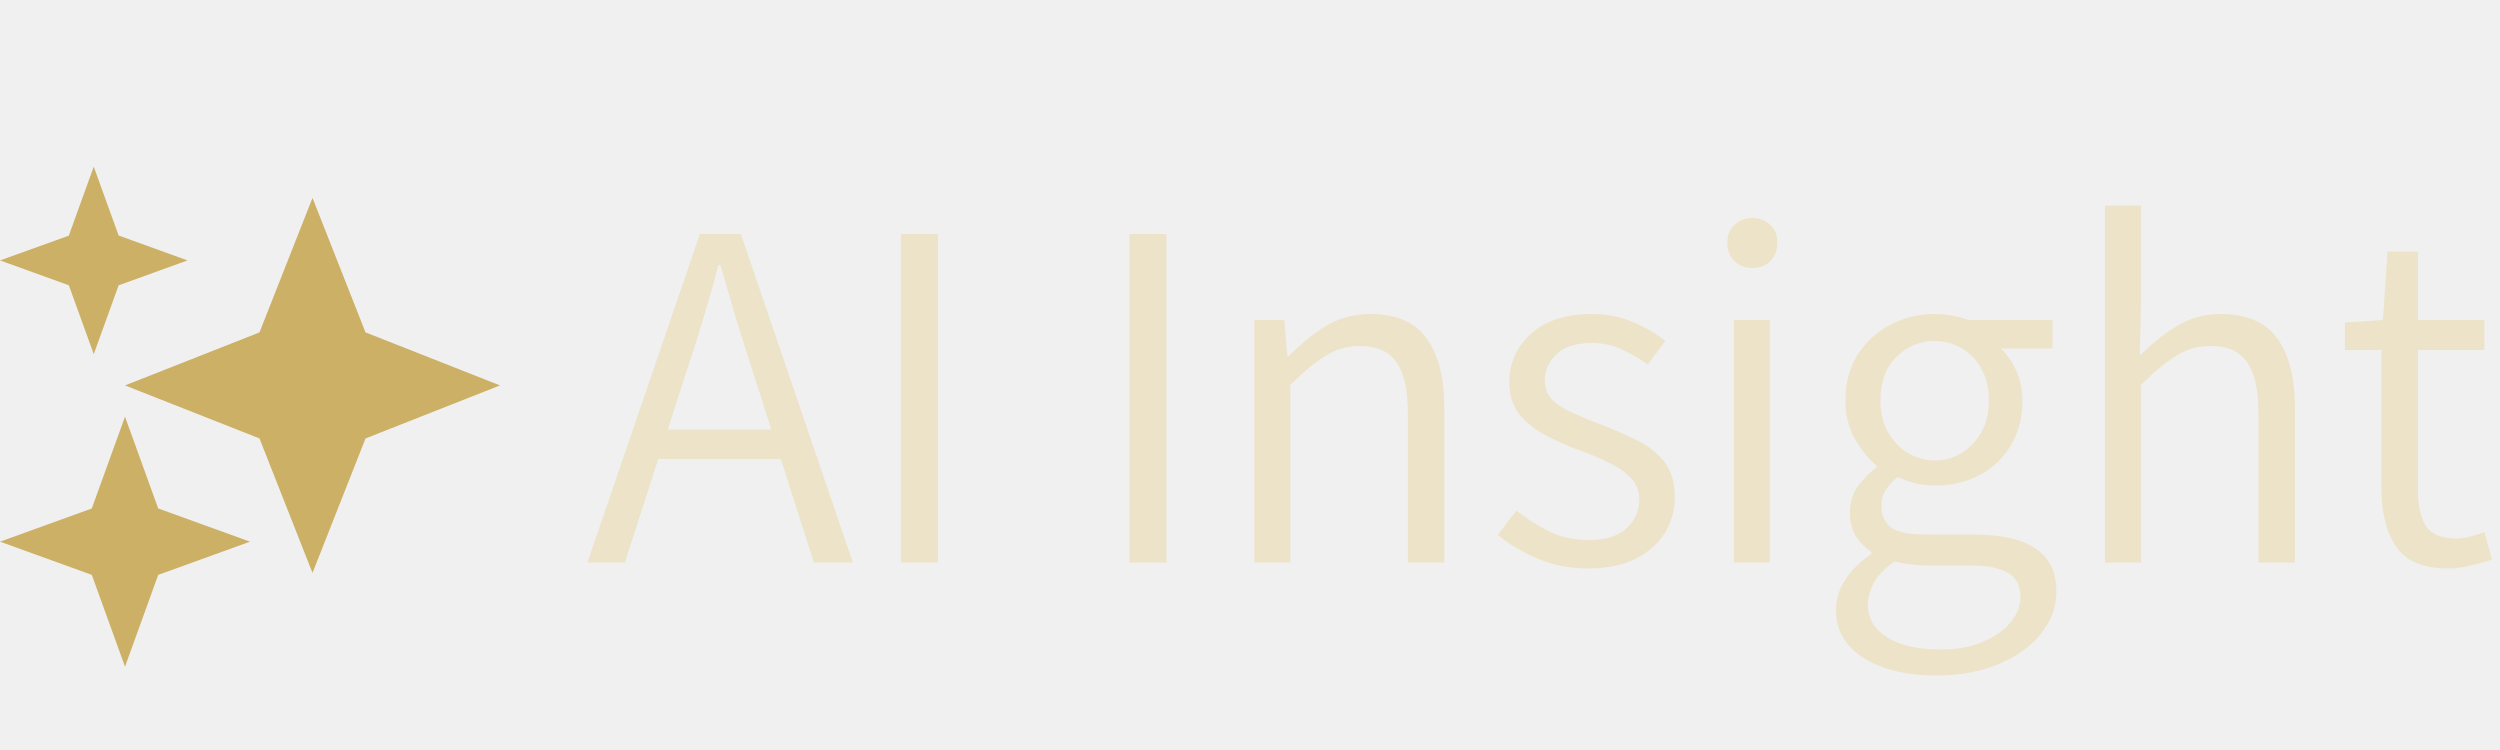
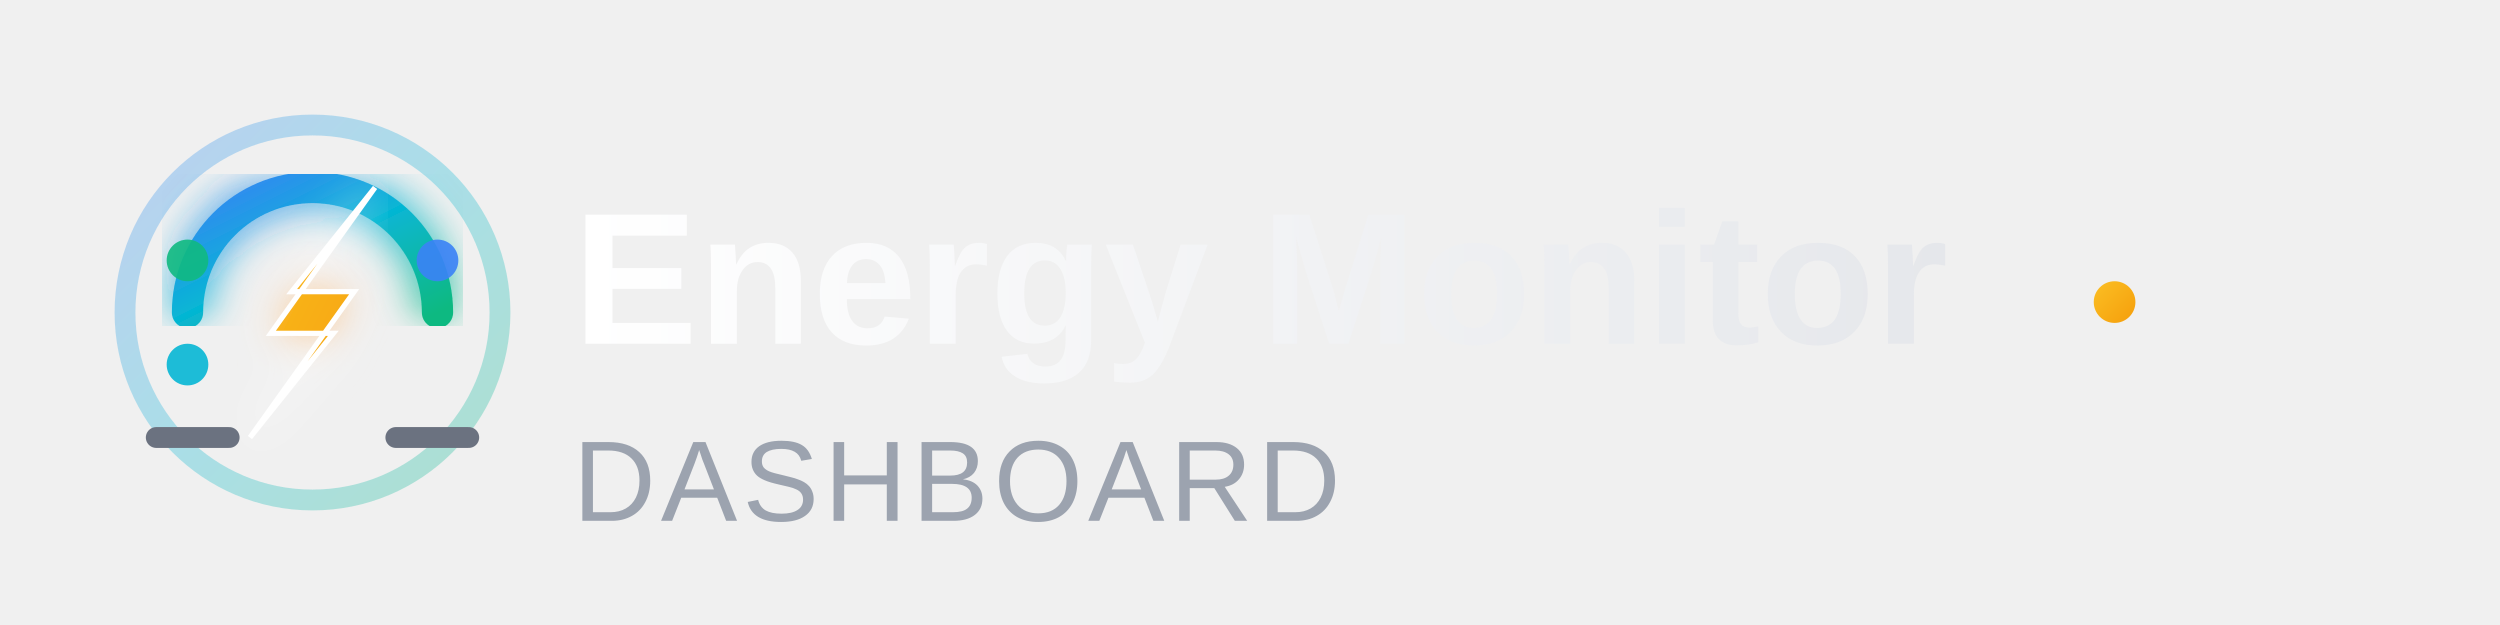
- <svg xmlns="http://www.w3.org/2000/svg" width="120" height="36" viewBox="0 0 120 36" fill="none">
-   <g clip-path="url(#clip0_4314_913)">
-     <path d="M15 9.5L17.545 15.955L24 18.5L17.545 21.045L15 27.5L12.455 21.045L6 18.5L12.455 15.955L15 9.5ZM4.406 24.406L0 26L4.406 27.594L6 32L7.594 27.594L12 26L7.594 24.406L6 20L4.406 24.406ZM3.309 11.309L0 12.5L3.305 13.695L4.5 17L5.695 13.695L9 12.5L5.695 11.305L4.5 8L3.305 11.305L3.309 11.309Z" fill="#CCB066" />
+ <svg xmlns="http://www.w3.org/2000/svg" width="240" height="60" viewBox="0 0 240 60">
+   <defs>
+     <linearGradient id="primaryGradient" x1="0%" y1="0%" x2="100%" y2="100%">
+       <stop offset="0%" style="stop-color:#3b82f6" />
+       <stop offset="50%" style="stop-color:#06b6d4" />
+       <stop offset="100%" style="stop-color:#10b981" />
+     </linearGradient>
+     <linearGradient id="lightningGradient" x1="0%" y1="0%" x2="100%" y2="100%">
+       <stop offset="0%" style="stop-color:#fbbf24" />
+       <stop offset="100%" style="stop-color:#f59e0b" />
+     </linearGradient>
+     <linearGradient id="textGradient" x1="0%" y1="0%" x2="100%" y2="0%">
+       <stop offset="0%" style="stop-color:#ffffff" />
+       <stop offset="100%" style="stop-color:#e5e7eb" />
+     </linearGradient>
+     <filter id="glow">
+       <feGaussianBlur stdDeviation="2" result="coloredBlur" />
+       <feMerge>
+         <feMergeNode in="coloredBlur" />
+         <feMergeNode in="SourceGraphic" />
+       </feMerge>
+     </filter>
+   </defs>
+   <rect x="0" y="0" width="240" height="60" rx="8" fill="#1f2937" opacity="0" />
+   <g transform="translate(10, 10)">
+     <circle cx="20" cy="20" r="18" fill="none" stroke="url(#primaryGradient)" stroke-width="2" opacity="0.3" />
+     <path d="M 8 20 A 12 12 0 1 1 32 20" fill="none" stroke="url(#primaryGradient)" stroke-width="3" stroke-linecap="round" filter="url(#glow)" />
+     <path d="M 26 8 L 16 22 L 22 22 L 14 32 L 24 18 L 18 18 Z" fill="url(#lightningGradient)" stroke="#ffffff" stroke-width="0.5" filter="url(#glow)" />
+     <circle cx="8" cy="15" r="2" fill="#10b981" opacity="0.9">
+       <animate attributeName="opacity" values="0.5;1;0.5" dur="2s" repeatCount="indefinite" />
+     </circle>
+     <circle cx="32" cy="15" r="2" fill="#3b82f6" opacity="0.9">
+       <animate attributeName="opacity" values="0.5;1;0.5" dur="2.5s" repeatCount="indefinite" />
+     </circle>
+     <circle cx="8" cy="25" r="2" fill="#06b6d4" opacity="0.9">
+       <animate attributeName="opacity" values="0.5;1;0.5" dur="3s" repeatCount="indefinite" />
+     </circle>
+     <line x1="5" y1="32" x2="12" y2="32" stroke="#6b7280" stroke-width="2" stroke-linecap="round" />
+     <line x1="28" y1="32" x2="35" y2="32" stroke="#6b7280" stroke-width="2" stroke-linecap="round" />
  </g>
-   <path d="M28.194 27L33.594 11.232H35.562L40.938 27H39.066L36.21 18.072C35.922 17.176 35.642 16.296 35.37 15.432C35.114 14.552 34.85 13.648 34.578 12.72H34.482C34.242 13.648 33.986 14.552 33.714 15.432C33.458 16.296 33.178 17.176 32.874 18.072L29.994 27H28.194ZM30.93 22.032V20.616H38.154V22.032H30.93ZM43.243 27V11.232H45.019V27H43.243ZM54.212 27V11.232H55.988V27H54.212ZM60.208 27V15.36H61.648L61.792 17.088H61.864C62.424 16.512 63.016 16.032 63.64 15.648C64.28 15.264 64.992 15.072 65.776 15.072C67.008 15.072 67.904 15.456 68.464 16.224C69.04 16.992 69.328 18.12 69.328 19.608V27H67.576V19.824C67.576 18.704 67.392 17.888 67.024 17.376C66.672 16.864 66.088 16.608 65.272 16.608C64.664 16.608 64.112 16.768 63.616 17.088C63.12 17.392 62.56 17.856 61.936 18.48V27H60.208ZM76.215 27.288C75.383 27.288 74.591 27.136 73.839 26.832C73.087 26.512 72.439 26.128 71.895 25.68L72.783 24.504C73.295 24.904 73.823 25.24 74.367 25.512C74.911 25.784 75.551 25.92 76.287 25.92C77.087 25.92 77.687 25.728 78.087 25.344C78.487 24.96 78.687 24.504 78.687 23.976C78.687 23.56 78.551 23.216 78.279 22.944C78.007 22.656 77.663 22.416 77.247 22.224C76.831 22.016 76.407 21.832 75.975 21.672C75.431 21.48 74.887 21.248 74.343 20.976C73.799 20.704 73.343 20.36 72.975 19.944C72.623 19.528 72.447 18.992 72.447 18.336C72.447 17.424 72.791 16.656 73.479 16.032C74.183 15.392 75.159 15.072 76.407 15.072C77.111 15.072 77.767 15.2 78.375 15.456C78.983 15.712 79.503 16.016 79.935 16.368L79.095 17.496C78.695 17.208 78.279 16.968 77.847 16.776C77.431 16.568 76.951 16.464 76.407 16.464C75.639 16.464 75.071 16.648 74.703 17.016C74.335 17.368 74.151 17.776 74.151 18.24C74.151 18.624 74.271 18.944 74.511 19.2C74.767 19.44 75.095 19.648 75.495 19.824C75.895 20 76.319 20.176 76.767 20.352C77.343 20.56 77.903 20.8 78.447 21.072C79.007 21.328 79.471 21.672 79.839 22.104C80.207 22.536 80.391 23.128 80.391 23.88C80.391 24.488 80.231 25.056 79.911 25.584C79.591 26.096 79.119 26.512 78.495 26.832C77.871 27.136 77.111 27.288 76.215 27.288ZM83.224 27V15.36H84.952V27H83.224ZM84.112 12.864C83.776 12.864 83.488 12.752 83.248 12.528C83.024 12.304 82.912 12.008 82.912 11.64C82.912 11.288 83.024 11.008 83.248 10.8C83.488 10.576 83.776 10.464 84.112 10.464C84.464 10.464 84.752 10.576 84.976 10.8C85.2 11.008 85.312 11.288 85.312 11.64C85.312 12.008 85.2 12.304 84.976 12.528C84.752 12.752 84.464 12.864 84.112 12.864ZM92.924 32.424C91.964 32.424 91.124 32.296 90.404 32.04C89.684 31.784 89.124 31.424 88.724 30.96C88.324 30.496 88.124 29.936 88.124 29.28C88.124 28.768 88.276 28.28 88.58 27.816C88.884 27.352 89.3 26.944 89.828 26.592V26.496C89.54 26.304 89.292 26.056 89.084 25.752C88.892 25.432 88.796 25.048 88.796 24.6C88.796 24.104 88.932 23.672 89.204 23.304C89.492 22.936 89.78 22.648 90.068 22.44V22.344C89.7 22.04 89.356 21.616 89.036 21.072C88.732 20.528 88.58 19.912 88.58 19.224C88.58 18.376 88.772 17.648 89.156 17.04C89.556 16.416 90.076 15.936 90.716 15.6C91.372 15.248 92.092 15.072 92.876 15.072C93.196 15.072 93.492 15.104 93.764 15.168C94.052 15.216 94.292 15.28 94.484 15.36H98.516V16.728H96.044C96.348 17.016 96.596 17.376 96.788 17.808C96.98 18.24 97.076 18.72 97.076 19.248C97.076 20.08 96.884 20.8 96.5 21.408C96.132 22.016 95.628 22.488 94.988 22.824C94.364 23.144 93.66 23.304 92.876 23.304C92.588 23.304 92.284 23.272 91.964 23.208C91.66 23.128 91.372 23.024 91.1 22.896C90.876 23.072 90.684 23.272 90.524 23.496C90.38 23.72 90.308 24 90.308 24.336C90.308 24.72 90.452 25.04 90.74 25.296C91.044 25.536 91.588 25.656 92.372 25.656H94.7C96.044 25.656 97.044 25.88 97.7 26.328C98.372 26.76 98.708 27.456 98.708 28.416C98.708 29.12 98.468 29.776 97.988 30.384C97.524 30.992 96.86 31.48 95.996 31.848C95.132 32.232 94.108 32.424 92.924 32.424ZM93.164 31.176C93.932 31.176 94.596 31.056 95.156 30.816C95.732 30.576 96.18 30.264 96.5 29.88C96.82 29.496 96.98 29.088 96.98 28.656C96.98 28.096 96.772 27.704 96.356 27.48C95.956 27.256 95.356 27.144 94.556 27.144H92.42C92.244 27.144 92.02 27.128 91.748 27.096C91.492 27.064 91.22 27.016 90.932 26.952C90.484 27.272 90.156 27.608 89.948 27.96C89.756 28.328 89.66 28.688 89.66 29.04C89.66 29.696 89.972 30.216 90.596 30.6C91.22 30.984 92.076 31.176 93.164 31.176ZM92.876 22.104C93.34 22.104 93.764 21.984 94.148 21.744C94.548 21.504 94.868 21.168 95.108 20.736C95.348 20.304 95.468 19.8 95.468 19.224C95.468 18.632 95.348 18.128 95.108 17.712C94.884 17.28 94.572 16.952 94.172 16.728C93.788 16.488 93.356 16.368 92.876 16.368C92.156 16.368 91.54 16.624 91.028 17.136C90.516 17.632 90.26 18.328 90.26 19.224C90.26 19.8 90.38 20.304 90.62 20.736C90.86 21.168 91.18 21.504 91.58 21.744C91.98 21.984 92.412 22.104 92.876 22.104ZM101.036 27V9.864H102.764V14.616L102.716 17.064C103.276 16.504 103.868 16.032 104.492 15.648C105.116 15.264 105.82 15.072 106.604 15.072C107.836 15.072 108.732 15.456 109.292 16.224C109.868 16.992 110.156 18.12 110.156 19.608V27H108.404V19.824C108.404 18.704 108.22 17.888 107.852 17.376C107.5 16.864 106.916 16.608 106.1 16.608C105.492 16.608 104.94 16.768 104.444 17.088C103.948 17.392 103.388 17.856 102.764 18.48V27H101.036ZM117.525 27.288C116.325 27.288 115.485 26.936 115.005 26.232C114.541 25.528 114.309 24.616 114.309 23.496V16.8H112.557V15.48L114.381 15.36L114.597 12.072H116.061V15.36H119.253V16.8H116.061V23.544C116.061 24.264 116.189 24.832 116.445 25.248C116.717 25.648 117.205 25.848 117.909 25.848C118.117 25.848 118.341 25.816 118.581 25.752C118.837 25.688 119.061 25.616 119.253 25.536L119.613 26.856C119.293 26.968 118.949 27.064 118.581 27.144C118.213 27.24 117.861 27.288 117.525 27.288Z" fill="#EDE3C9" />
-   <defs>
-     <clipPath id="clip0_4314_913">
-       <rect width="24" height="24" fill="white" transform="translate(0 8)" />
-     </clipPath>
-   </defs>
+   <g transform="translate(55, 15)">
+     <text x="0" y="18" font-family="Arial, sans-serif" font-size="18" font-weight="bold" fill="url(#textGradient)">
+       Energy Monitor
+     </text>
+     <text x="0" y="35" font-family="Arial, sans-serif" font-size="11" font-weight="400" fill="#9ca3af" letter-spacing="0.5px">
+       DASHBOARD
+     </text>
+     <circle cx="148" cy="14" r="2" fill="url(#lightningGradient)">
+       <animate attributeName="r" values="1.5;2.5;1.5" dur="2s" repeatCount="indefinite" />
+     </circle>
+   </g>
</svg>
